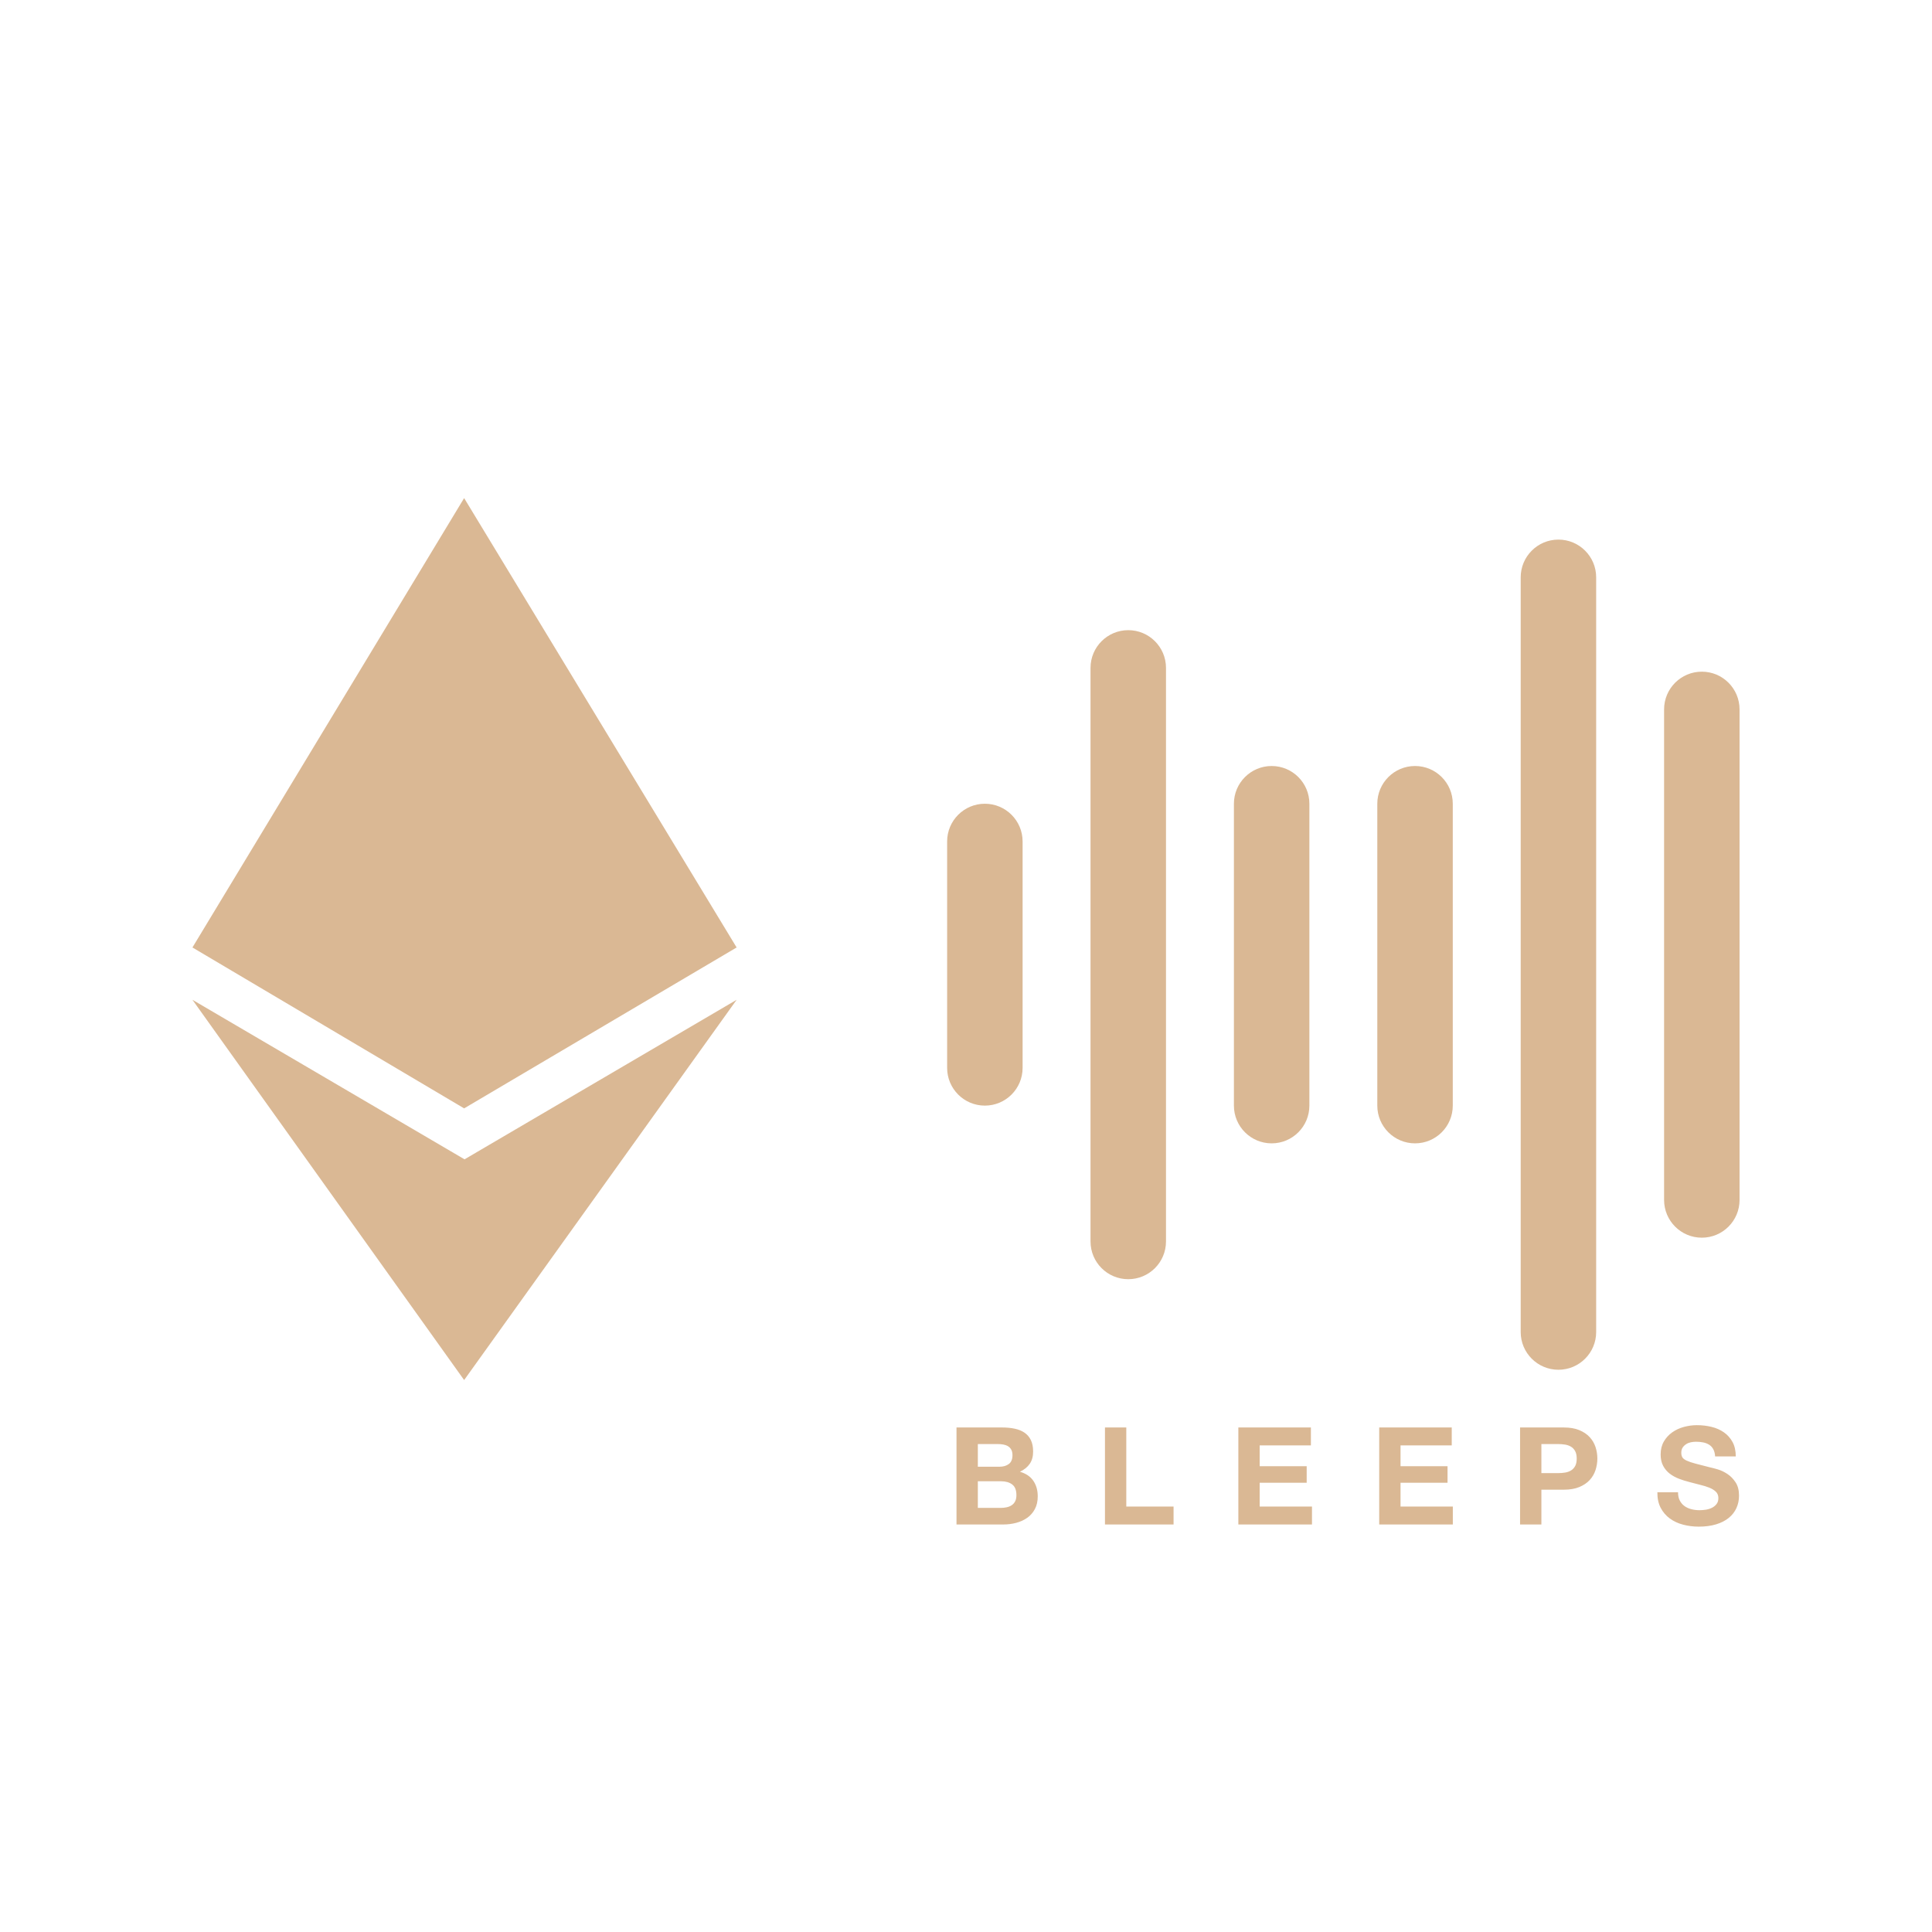
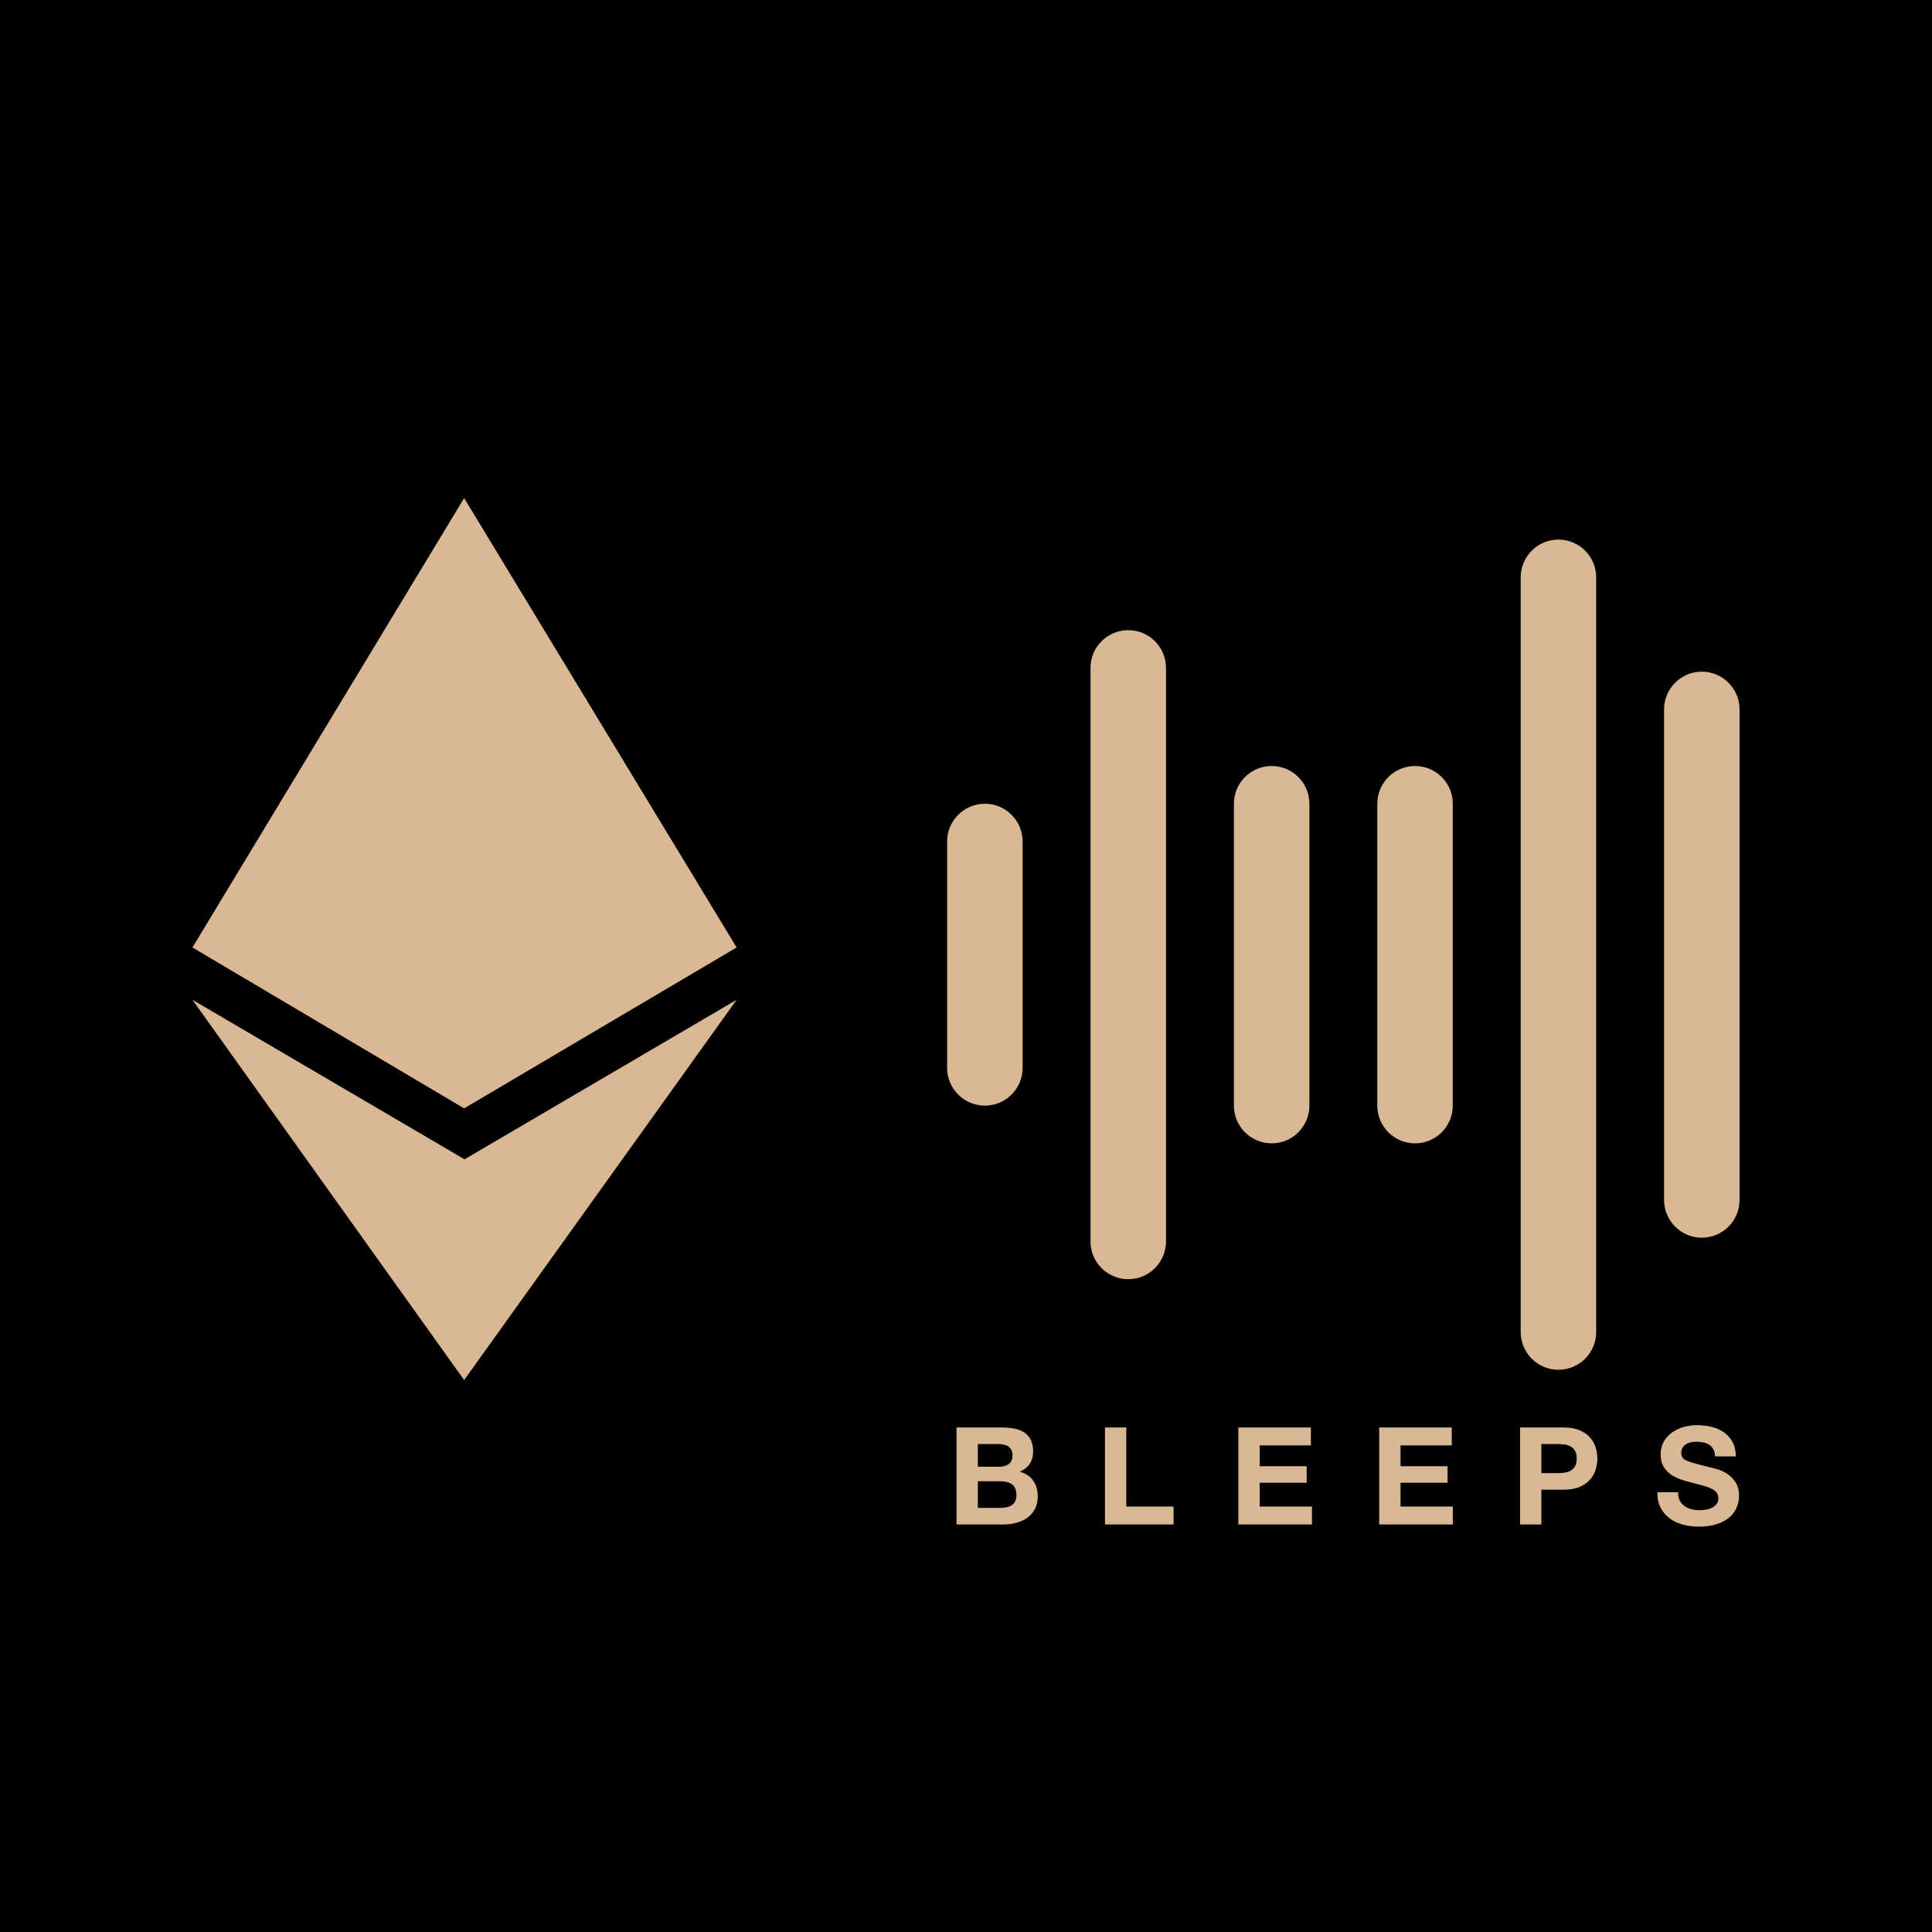
- <svg xmlns="http://www.w3.org/2000/svg" width="512px" height="512px" viewBox="0 0 512 512" version="1.1">
+ <svg xmlns="http://www.w3.org/2000/svg" width="512px" height="512px" viewBox="0 0 512 512" version="1.1" id="svg933">
+   <defs id="defs937" />
+   <rect style="fill:#000000;fill-opacity:1;stroke:none;stroke-width:24.077" id="rect850" width="512" height="512" x="7.2386541e-14" y="-1.9984014e-15" />
  <g id="Symbols" stroke="none" stroke-width="1" fill="none" fill-rule="evenodd">
    <g id="Bleeps/Logo" fill="#DAB894">
      <path d="M265.94,404 C267.092,404 268.214,403.856 269.306,403.568 C270.398,403.28 271.37,402.836 272.222,402.236 C273.074,401.636 273.752,400.862 274.256,399.914 C274.76,398.966 275.012,397.844 275.012,396.548 C275.012,394.94 274.622,393.566 273.842,392.426 C273.062,391.286 271.88,390.488 270.296,390.032 C271.448,389.48 272.318,388.772 272.906,387.908 C273.494,387.044 273.788,385.964 273.788,384.668 C273.788,383.468 273.59,382.46 273.194,381.644 C272.798,380.828 272.24,380.174 271.52,379.682 C270.8,379.19 269.936,378.836 268.928,378.62 C267.92,378.404 266.804,378.296 265.58,378.296 L253.484,378.296 L253.484,404 L265.94,404 Z M264.86,388.7 L259.136,388.7 L259.136,382.688 L264.428,382.688 C264.932,382.688 265.418,382.73 265.886,382.814 C266.354,382.898 266.768,383.048 267.128,383.264 C267.488,383.48 267.776,383.78 267.992,384.164 C268.208,384.548 268.316,385.04 268.316,385.64 C268.316,386.72 267.992,387.5 267.344,387.98 C266.696,388.46 265.868,388.7 264.86,388.7 Z M265.184,399.608 L259.136,399.608 L259.136,392.552 L265.292,392.552 C266.516,392.552 267.5,392.834 268.244,393.398 C268.988,393.962 269.36,394.904 269.36,396.224 C269.36,396.896 269.246,397.448 269.018,397.88 C268.79,398.312 268.484,398.654 268.1,398.906 C267.716,399.158 267.272,399.338 266.768,399.446 C266.264,399.554 265.736,399.608 265.184,399.608 Z M311.008,404 L311.008,399.248 L298.48,399.248 L298.48,378.296 L292.828,378.296 L292.828,404 L311.008,404 Z M347.688,404 L347.688,399.248 L333.828,399.248 L333.828,392.948 L346.284,392.948 L346.284,388.556 L333.828,388.556 L333.828,383.048 L347.4,383.048 L347.4,378.296 L328.176,378.296 L328.176,404 L347.688,404 Z M385.016,404 L385.016,399.248 L371.156,399.248 L371.156,392.948 L383.612,392.948 L383.612,388.556 L371.156,388.556 L371.156,383.048 L384.728,383.048 L384.728,378.296 L365.504,378.296 L365.504,404 L385.016,404 Z M408.484,404 L408.484,394.784 L414.424,394.784 C416.032,394.784 417.4,394.55 418.528,394.082 C419.656,393.614 420.574,392.996 421.282,392.228 C421.99,391.46 422.506,390.578 422.83,389.582 C423.154,388.586 423.316,387.572 423.316,386.54 C423.316,385.484 423.154,384.464 422.83,383.48 C422.506,382.496 421.99,381.62 421.282,380.852 C420.574,380.084 419.656,379.466 418.528,378.998 C417.4,378.53 416.032,378.296 414.424,378.296 L402.832,378.296 L402.832,404 L408.484,404 Z M412.876,390.392 L408.484,390.392 L408.484,382.688 L412.876,382.688 C413.524,382.688 414.148,382.736 414.748,382.832 C415.348,382.928 415.876,383.114 416.332,383.39 C416.788,383.666 417.154,384.056 417.43,384.56 C417.706,385.064 417.844,385.724 417.844,386.54 C417.844,387.356 417.706,388.016 417.43,388.52 C417.154,389.024 416.788,389.414 416.332,389.69 C415.876,389.966 415.348,390.152 414.748,390.248 C414.148,390.344 413.524,390.392 412.876,390.392 Z M450.168,404.576 C451.92,404.576 453.462,404.372 454.794,403.964 C456.126,403.556 457.242,402.986 458.142,402.254 C459.042,401.522 459.72,400.652 460.176,399.644 C460.632,398.636 460.86,397.544 460.86,396.368 C460.86,394.928 460.554,393.746 459.942,392.822 C459.33,391.898 458.604,391.16 457.764,390.608 C456.924,390.056 456.078,389.654 455.226,389.402 C454.374,389.15 453.708,388.976 453.228,388.88 C451.62,388.472 450.318,388.136 449.322,387.872 C448.326,387.608 447.546,387.344 446.982,387.08 C446.418,386.816 446.04,386.528 445.848,386.216 C445.656,385.904 445.56,385.496 445.56,384.992 C445.56,384.44 445.68,383.984 445.92,383.624 C446.16,383.264 446.466,382.964 446.838,382.724 C447.21,382.484 447.624,382.316 448.08,382.22 C448.536,382.124 448.992,382.076 449.448,382.076 C450.144,382.076 450.786,382.136 451.374,382.256 C451.962,382.376 452.484,382.58 452.94,382.868 C453.396,383.156 453.762,383.552 454.038,384.056 C454.314,384.56 454.476,385.196 454.524,385.964 L459.996,385.964 C459.996,384.476 459.714,383.21 459.15,382.166 C458.586,381.122 457.824,380.264 456.864,379.592 C455.904,378.92 454.806,378.434 453.57,378.134 C452.334,377.834 451.044,377.684 449.7,377.684 C448.548,377.684 447.396,377.84 446.244,378.152 C445.092,378.464 444.06,378.944 443.148,379.592 C442.236,380.24 441.498,381.05 440.934,382.022 C440.37,382.994 440.088,384.14 440.088,385.46 C440.088,386.636 440.31,387.638 440.754,388.466 C441.198,389.294 441.78,389.984 442.5,390.536 C443.22,391.088 444.036,391.538 444.948,391.886 C445.86,392.234 446.796,392.528 447.756,392.768 C448.692,393.032 449.616,393.272 450.528,393.488 C451.44,393.704 452.256,393.956 452.976,394.244 C453.696,394.532 454.278,394.892 454.722,395.324 C455.166,395.756 455.388,396.32 455.388,397.016 C455.388,397.664 455.22,398.198 454.884,398.618 C454.548,399.038 454.128,399.368 453.624,399.608 C453.12,399.848 452.58,400.01 452.004,400.094 C451.428,400.178 450.888,400.22 450.384,400.22 C449.64,400.22 448.92,400.13 448.224,399.95 C447.528,399.77 446.922,399.494 446.406,399.122 C445.89,398.75 445.476,398.264 445.164,397.664 C444.852,397.064 444.696,396.332 444.696,395.468 L439.224,395.468 C439.2,397.052 439.488,398.42 440.088,399.572 C440.688,400.724 441.498,401.672 442.518,402.416 C443.538,403.16 444.714,403.706 446.046,404.054 C447.378,404.402 448.752,404.576 450.168,404.576 Z" id="BLEEPS" fill-rule="nonzero" />
      <g id="Group" transform="translate(251, 143)">
        <rect id="Rectangle" x="0" y="70" width="20" height="80" rx="10" />
-         <rect id="Rectangle" x="38" y="24" width="20" height="172" rx="10" />
-         <rect id="Rectangle" x="76" y="60" width="20" height="100" rx="10" />
-         <rect id="Rectangle" x="114" y="60" width="20" height="100" rx="10" />
-         <rect id="Rectangle" x="152" y="0" width="20" height="220" rx="10" />
-         <rect id="Rectangle" x="190" y="35" width="20" height="150" rx="10" />
+         <rect id="rect917" x="38" y="24" width="20" height="172" rx="10" />
+         <rect id="rect919" x="76" y="60" width="20" height="100" rx="10" />
+         <rect id="rect921" x="114" y="60" width="20" height="100" rx="10" />
+         <rect id="rect923" x="152" y="0" width="20" height="220" rx="10" />
+         <rect id="rect925" x="190" y="35" width="20" height="150" rx="10" />
      </g>
      <polygon id="Triangle" points="123 132 195.213 251.09 123 293.73 51 251.09" />
-       <polygon id="Triangle" transform="translate(123.1067, 315.3446) scale(1, -1) translate(-123.1067, -315.3446) " points="123 264.96 195.213 365.73 123.107 323.456 51 365.73" />
+       <polygon id="polygon929" transform="translate(123.1067, 315.3446) scale(1, -1) translate(-123.1067, -315.3446) " points="123 264.96 195.213 365.73 123.107 323.456 51 365.73" />
    </g>
  </g>
</svg>
